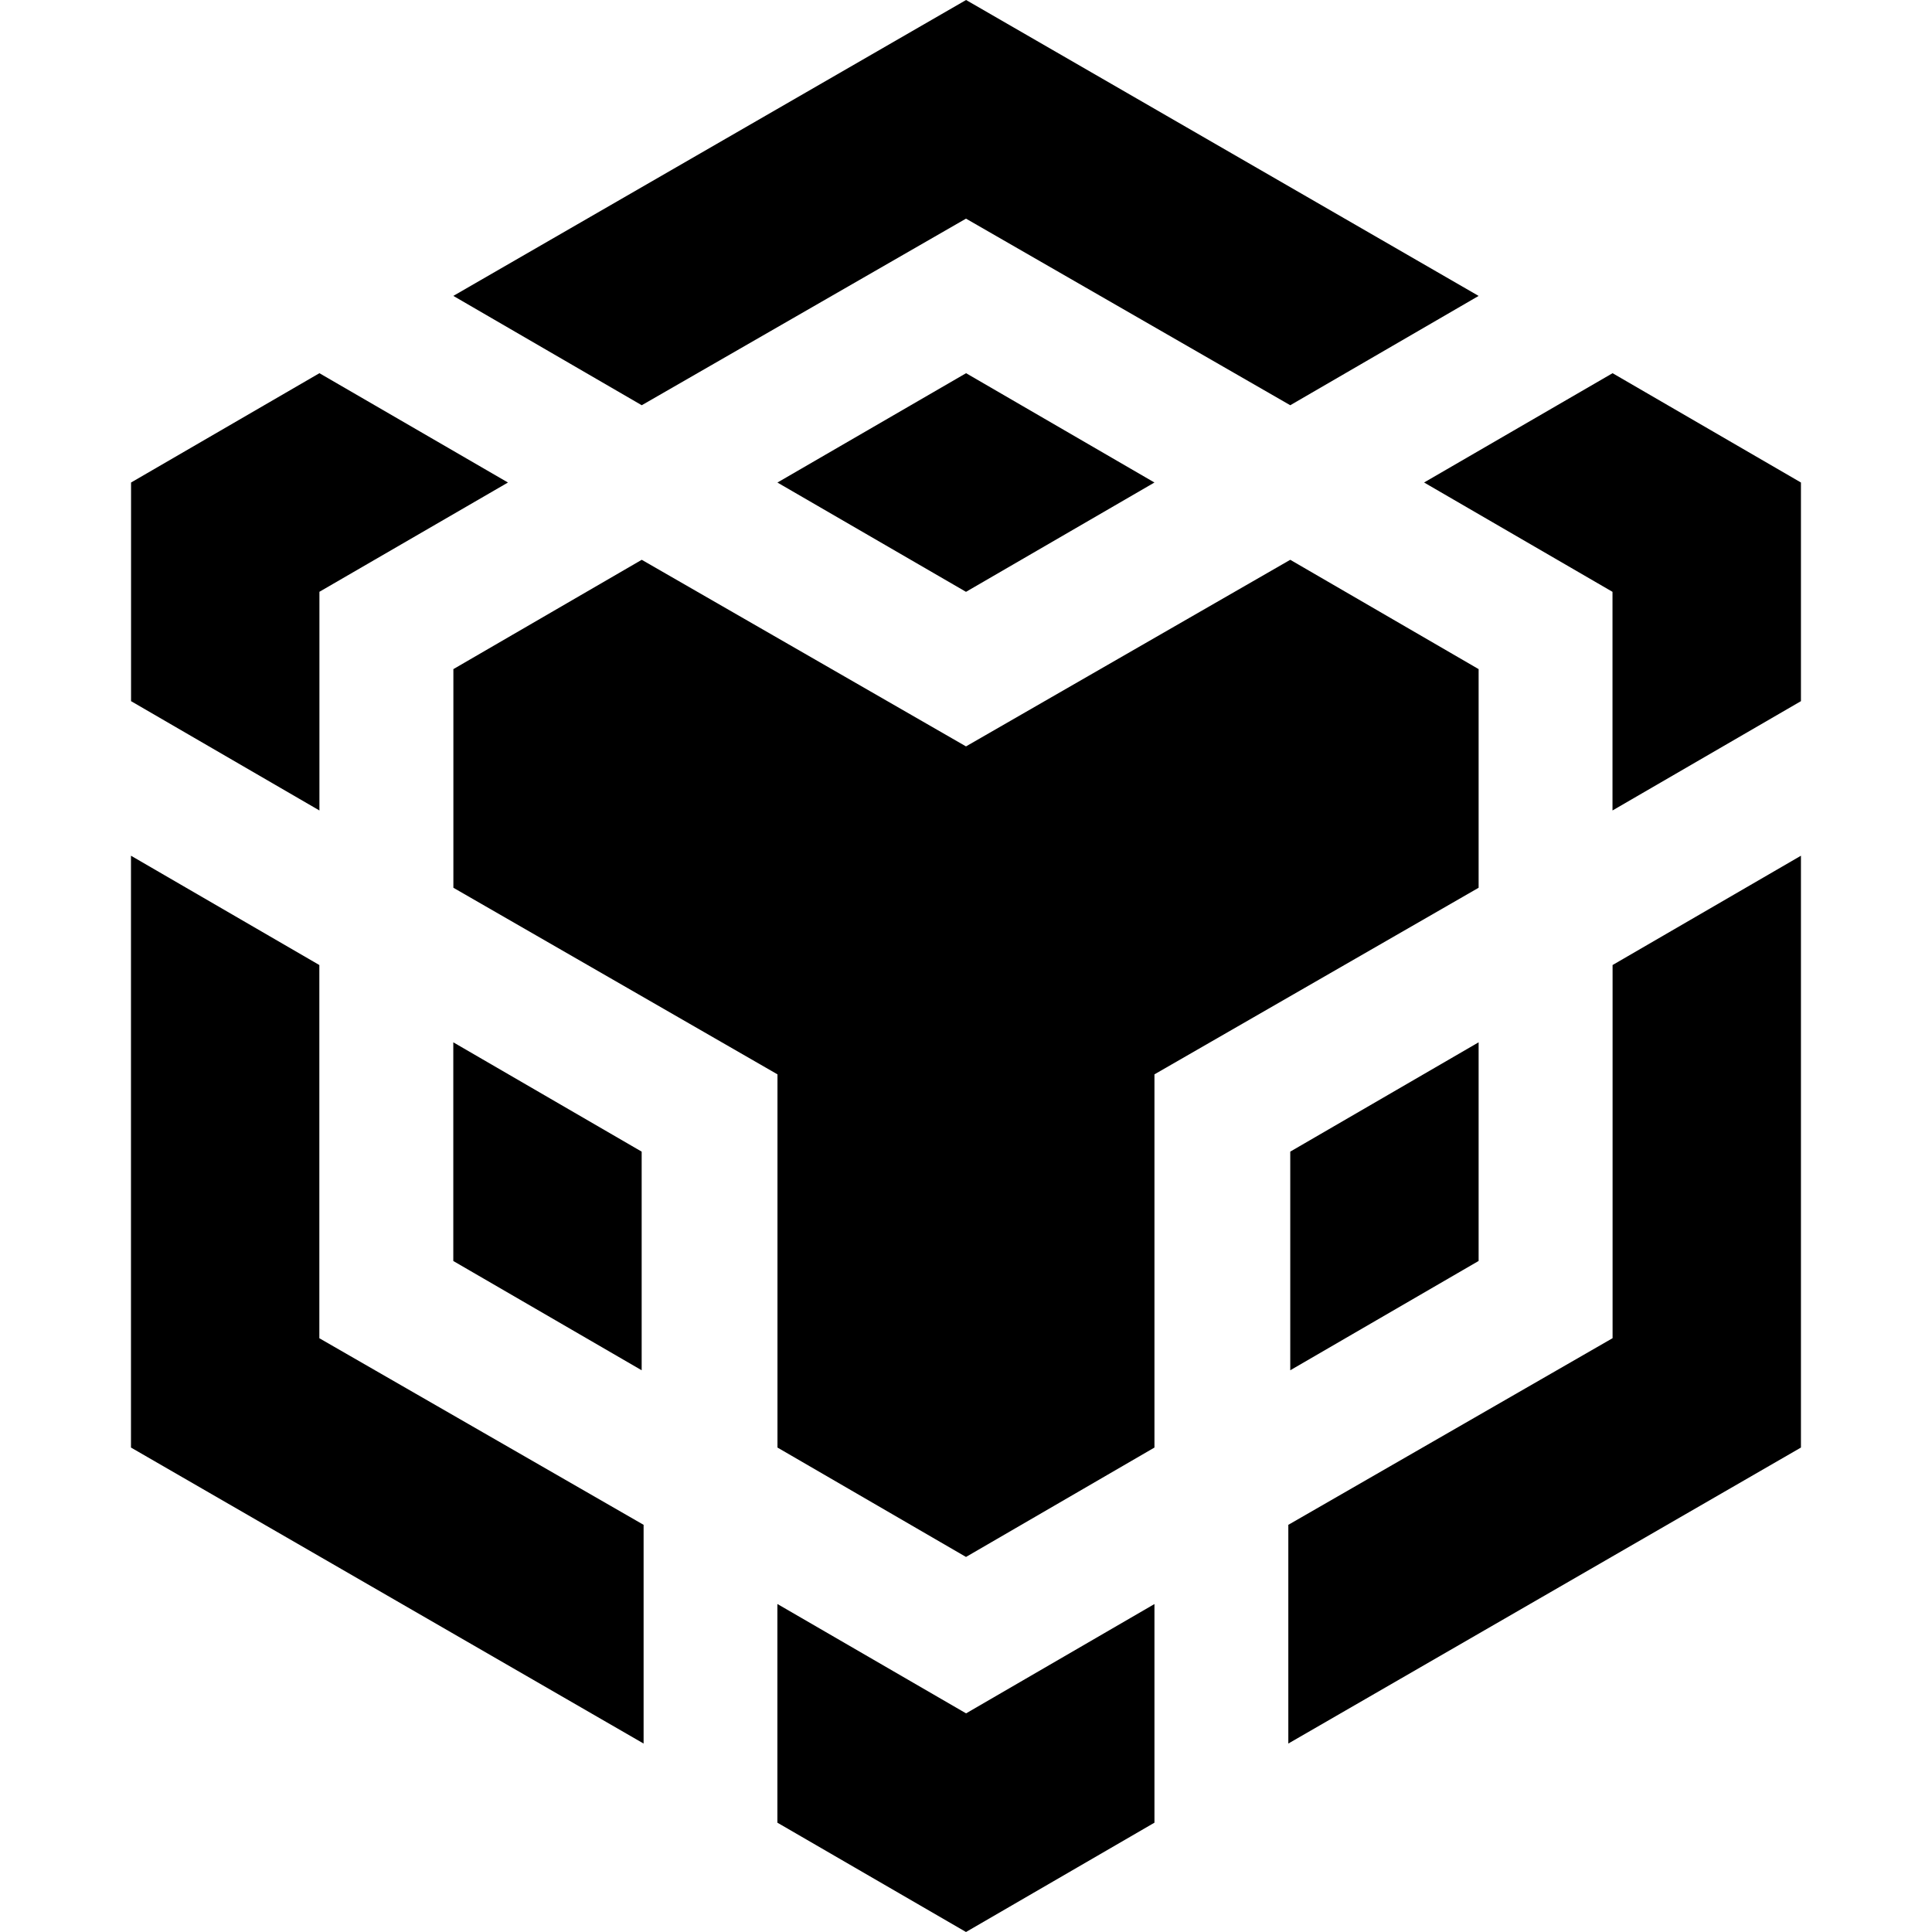
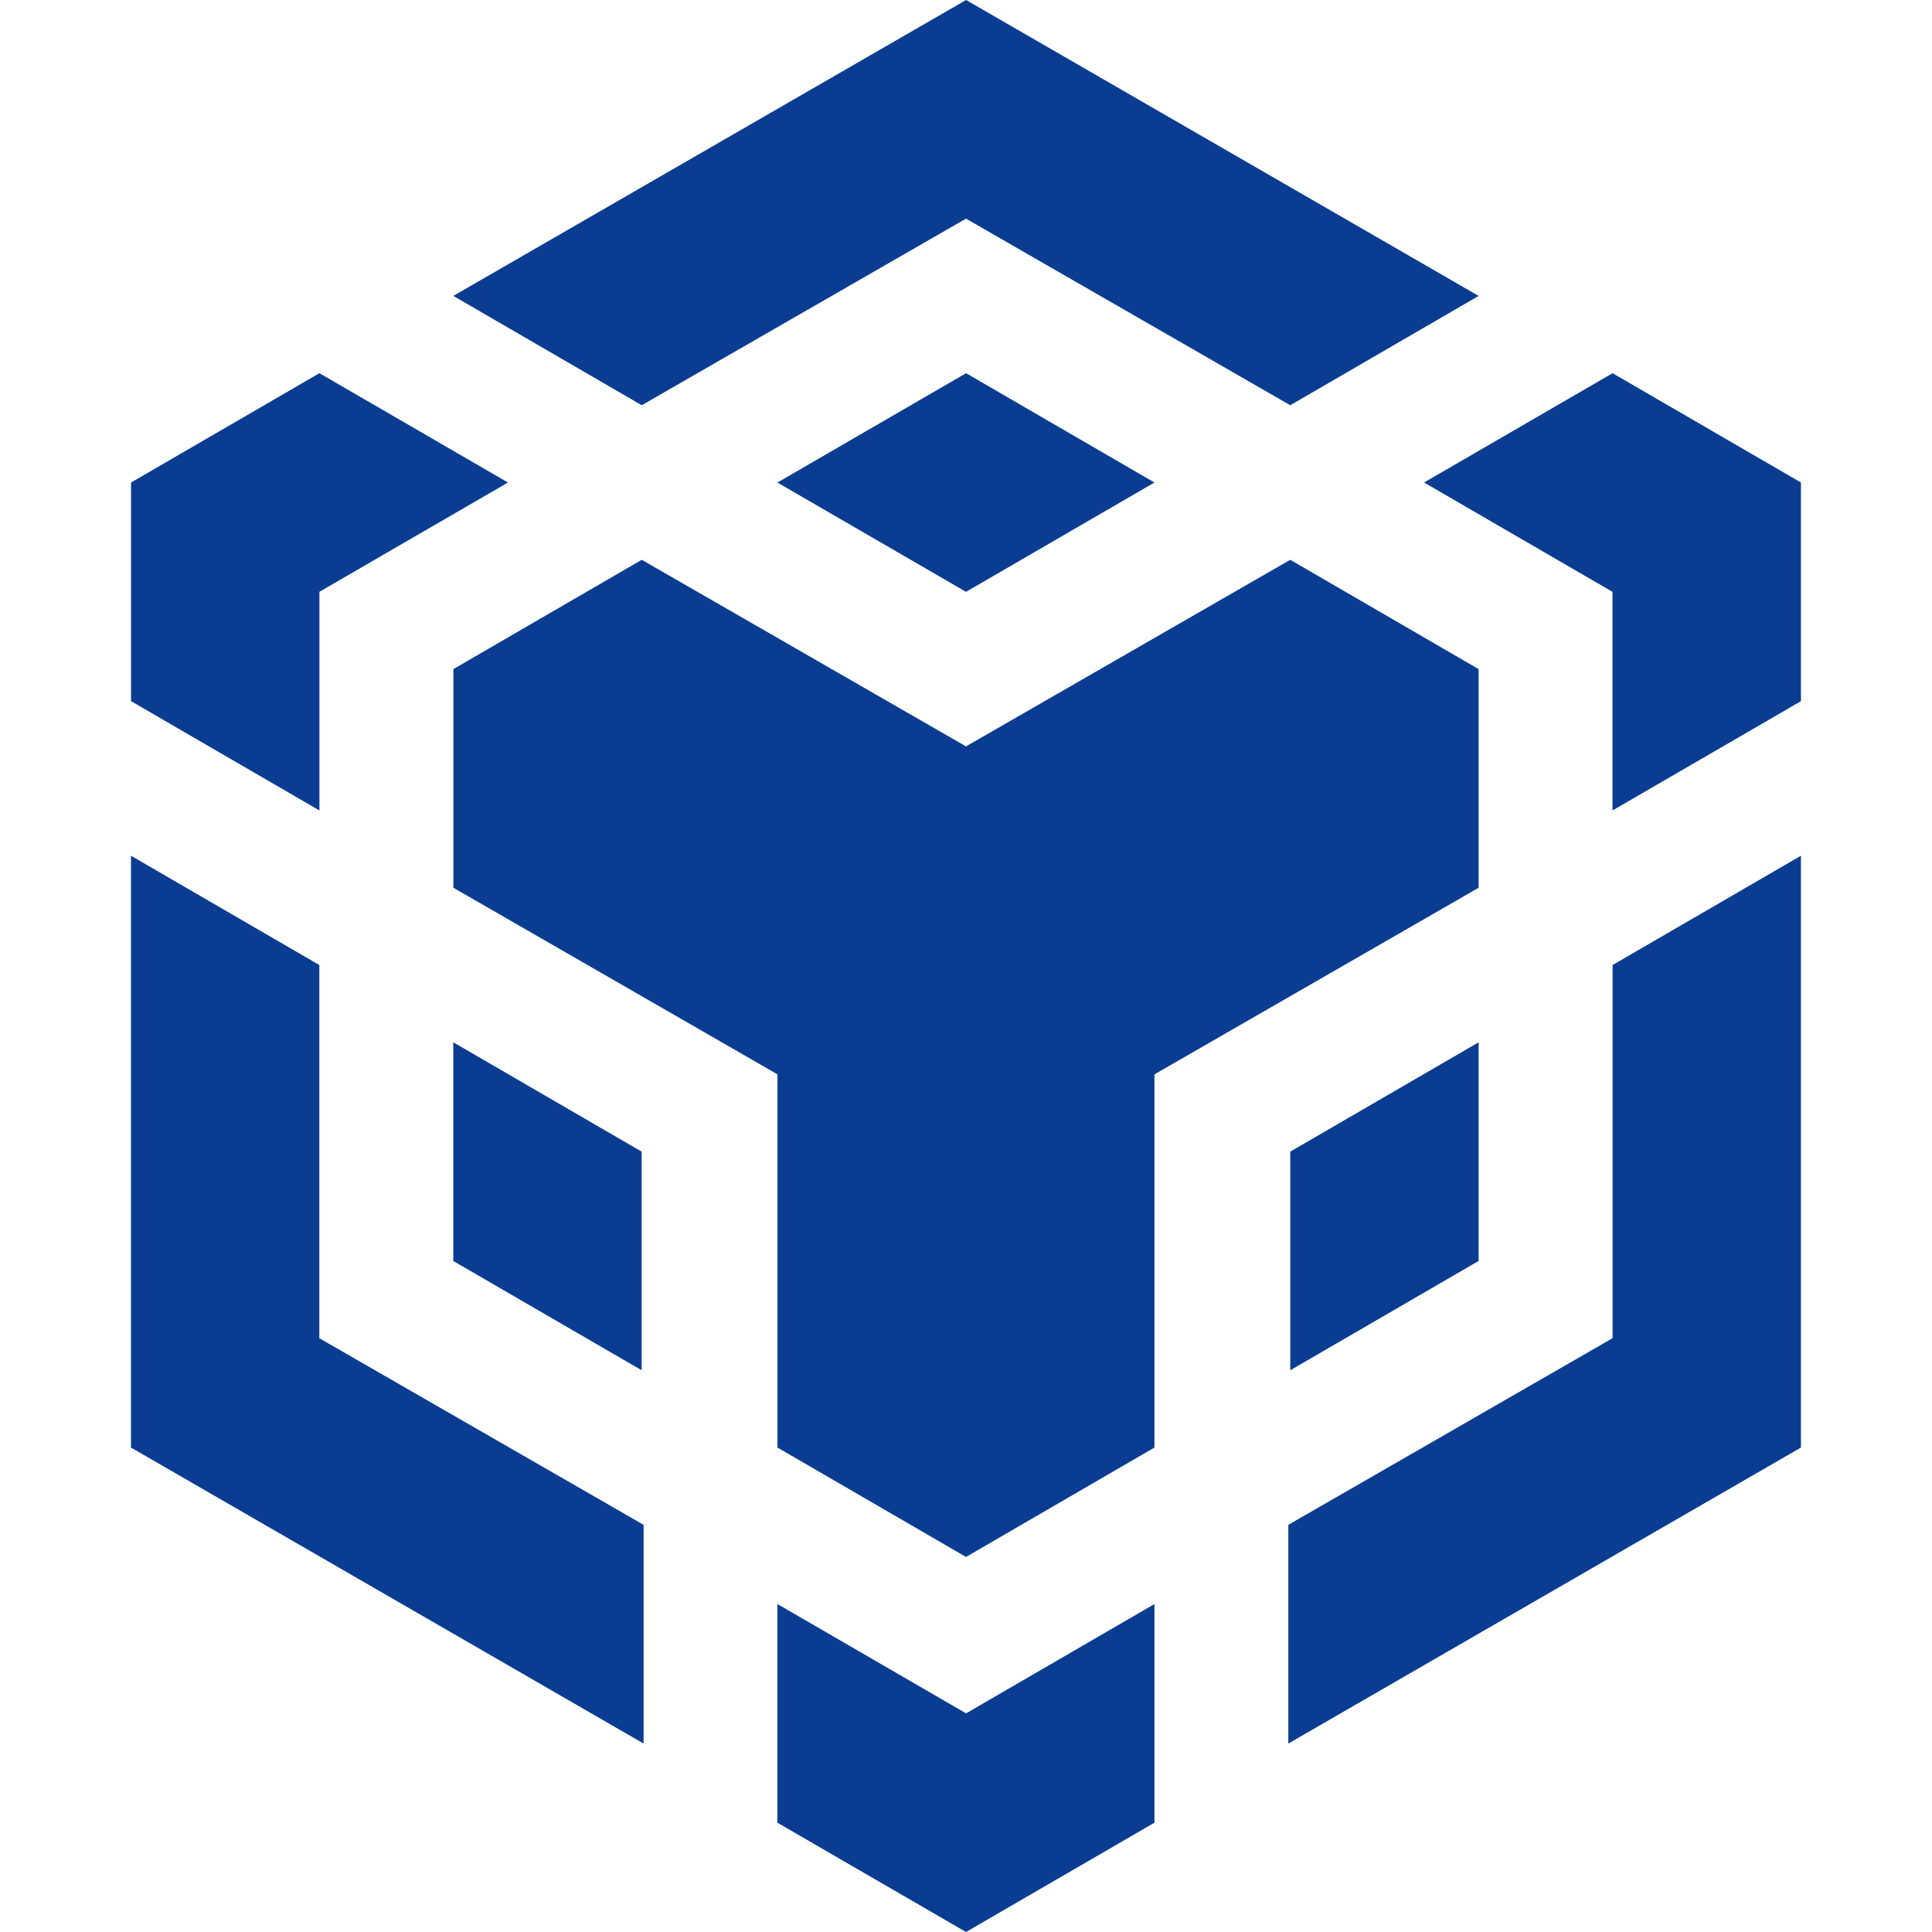
<svg xmlns="http://www.w3.org/2000/svg" role="img" viewBox="0 0 24 24">
-   <path d="M5.631 3.676 12.001 0l6.367 3.676-2.34 1.358L12 2.716 7.972 5.034l-2.34-1.358Zm12.737 4.636-2.34-1.358L12 9.272 7.972 6.954l-2.34 1.358v2.716l4.026 2.318v4.636L12 19.341l2.341-1.359v-4.636l4.027-2.318V8.312Zm0 7.352v-2.716l-2.34 1.358v2.716l2.34-1.358Zm1.663.96-4.027 2.318v2.717l6.368-3.677V10.63l-2.34 1.358v4.636Zm-2.34-10.63 2.34 1.358v2.716l2.341-1.358V5.994l-2.34-1.358-2.342 1.358ZM9.657 19.926v2.716L12 24l2.341-1.358v-2.716l-2.34 1.358-2.343-1.358Zm-4.027-4.262 2.341 1.358v-2.716l-2.34-1.358v2.716Zm4.027-9.67L12 7.352l2.341-1.358-2.34-1.358-2.343 1.358Zm-5.69 1.358L6.31 5.994 3.968 4.636l-2.34 1.358V8.71l2.34 1.358V7.352Zm0 4.636-2.34-1.358v7.352l6.368 3.677v-2.717l-4.028-2.318v-4.636Z" />
+   <path fill="#0A3D91" d="M5.631 3.676 12.001 0l6.367 3.676-2.34 1.358L12 2.716 7.972 5.034l-2.34-1.358Zm12.737 4.636-2.34-1.358L12 9.272 7.972 6.954l-2.34 1.358v2.716l4.026 2.318v4.636L12 19.341l2.341-1.359v-4.636l4.027-2.318V8.312Zm0 7.352v-2.716l-2.34 1.358v2.716l2.34-1.358Zm1.663.96-4.027 2.318v2.717l6.368-3.677V10.63l-2.34 1.358v4.636Zm-2.34-10.63 2.34 1.358v2.716l2.341-1.358V5.994l-2.34-1.358-2.342 1.358ZM9.657 19.926v2.716L12 24l2.341-1.358v-2.716l-2.34 1.358-2.343-1.358Zm-4.027-4.262 2.341 1.358v-2.716l-2.34-1.358v2.716Zm4.027-9.67L12 7.352l2.341-1.358-2.34-1.358-2.343 1.358Zm-5.69 1.358L6.31 5.994 3.968 4.636l-2.34 1.358V8.71l2.34 1.358V7.352Zm0 4.636-2.34-1.358v7.352l6.368 3.677v-2.717l-4.028-2.318v-4.636Z" />
</svg>
